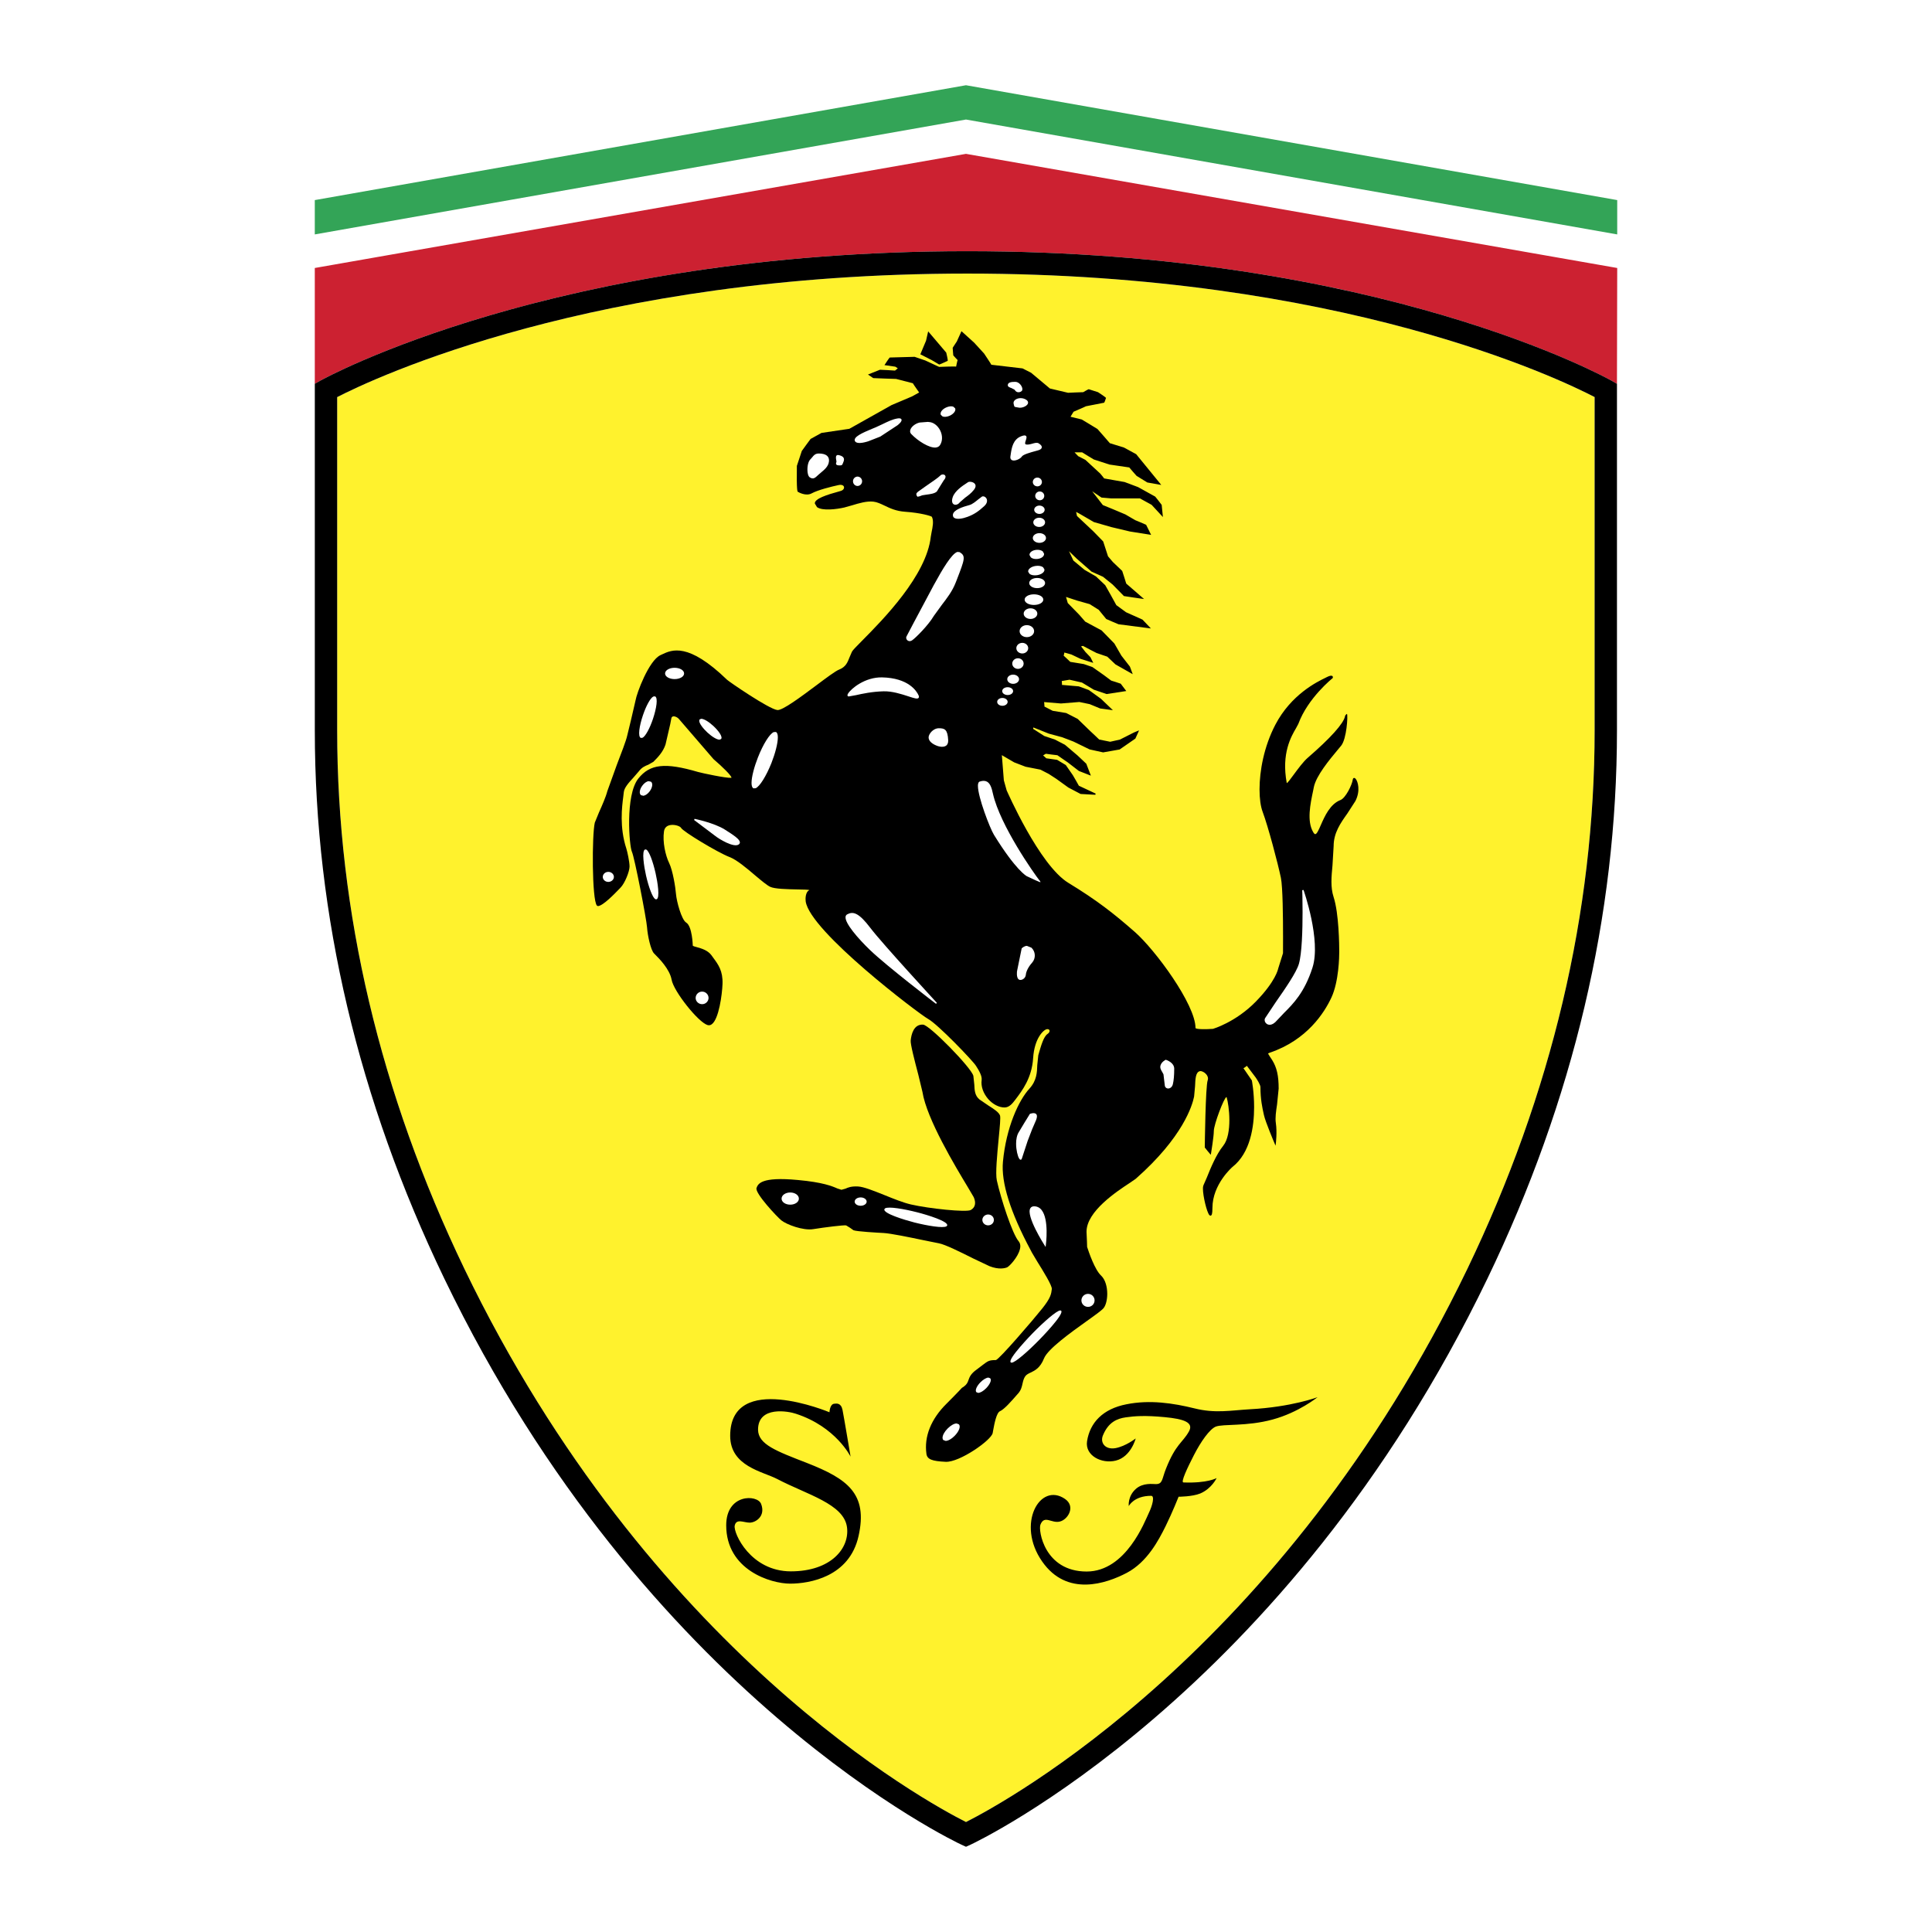
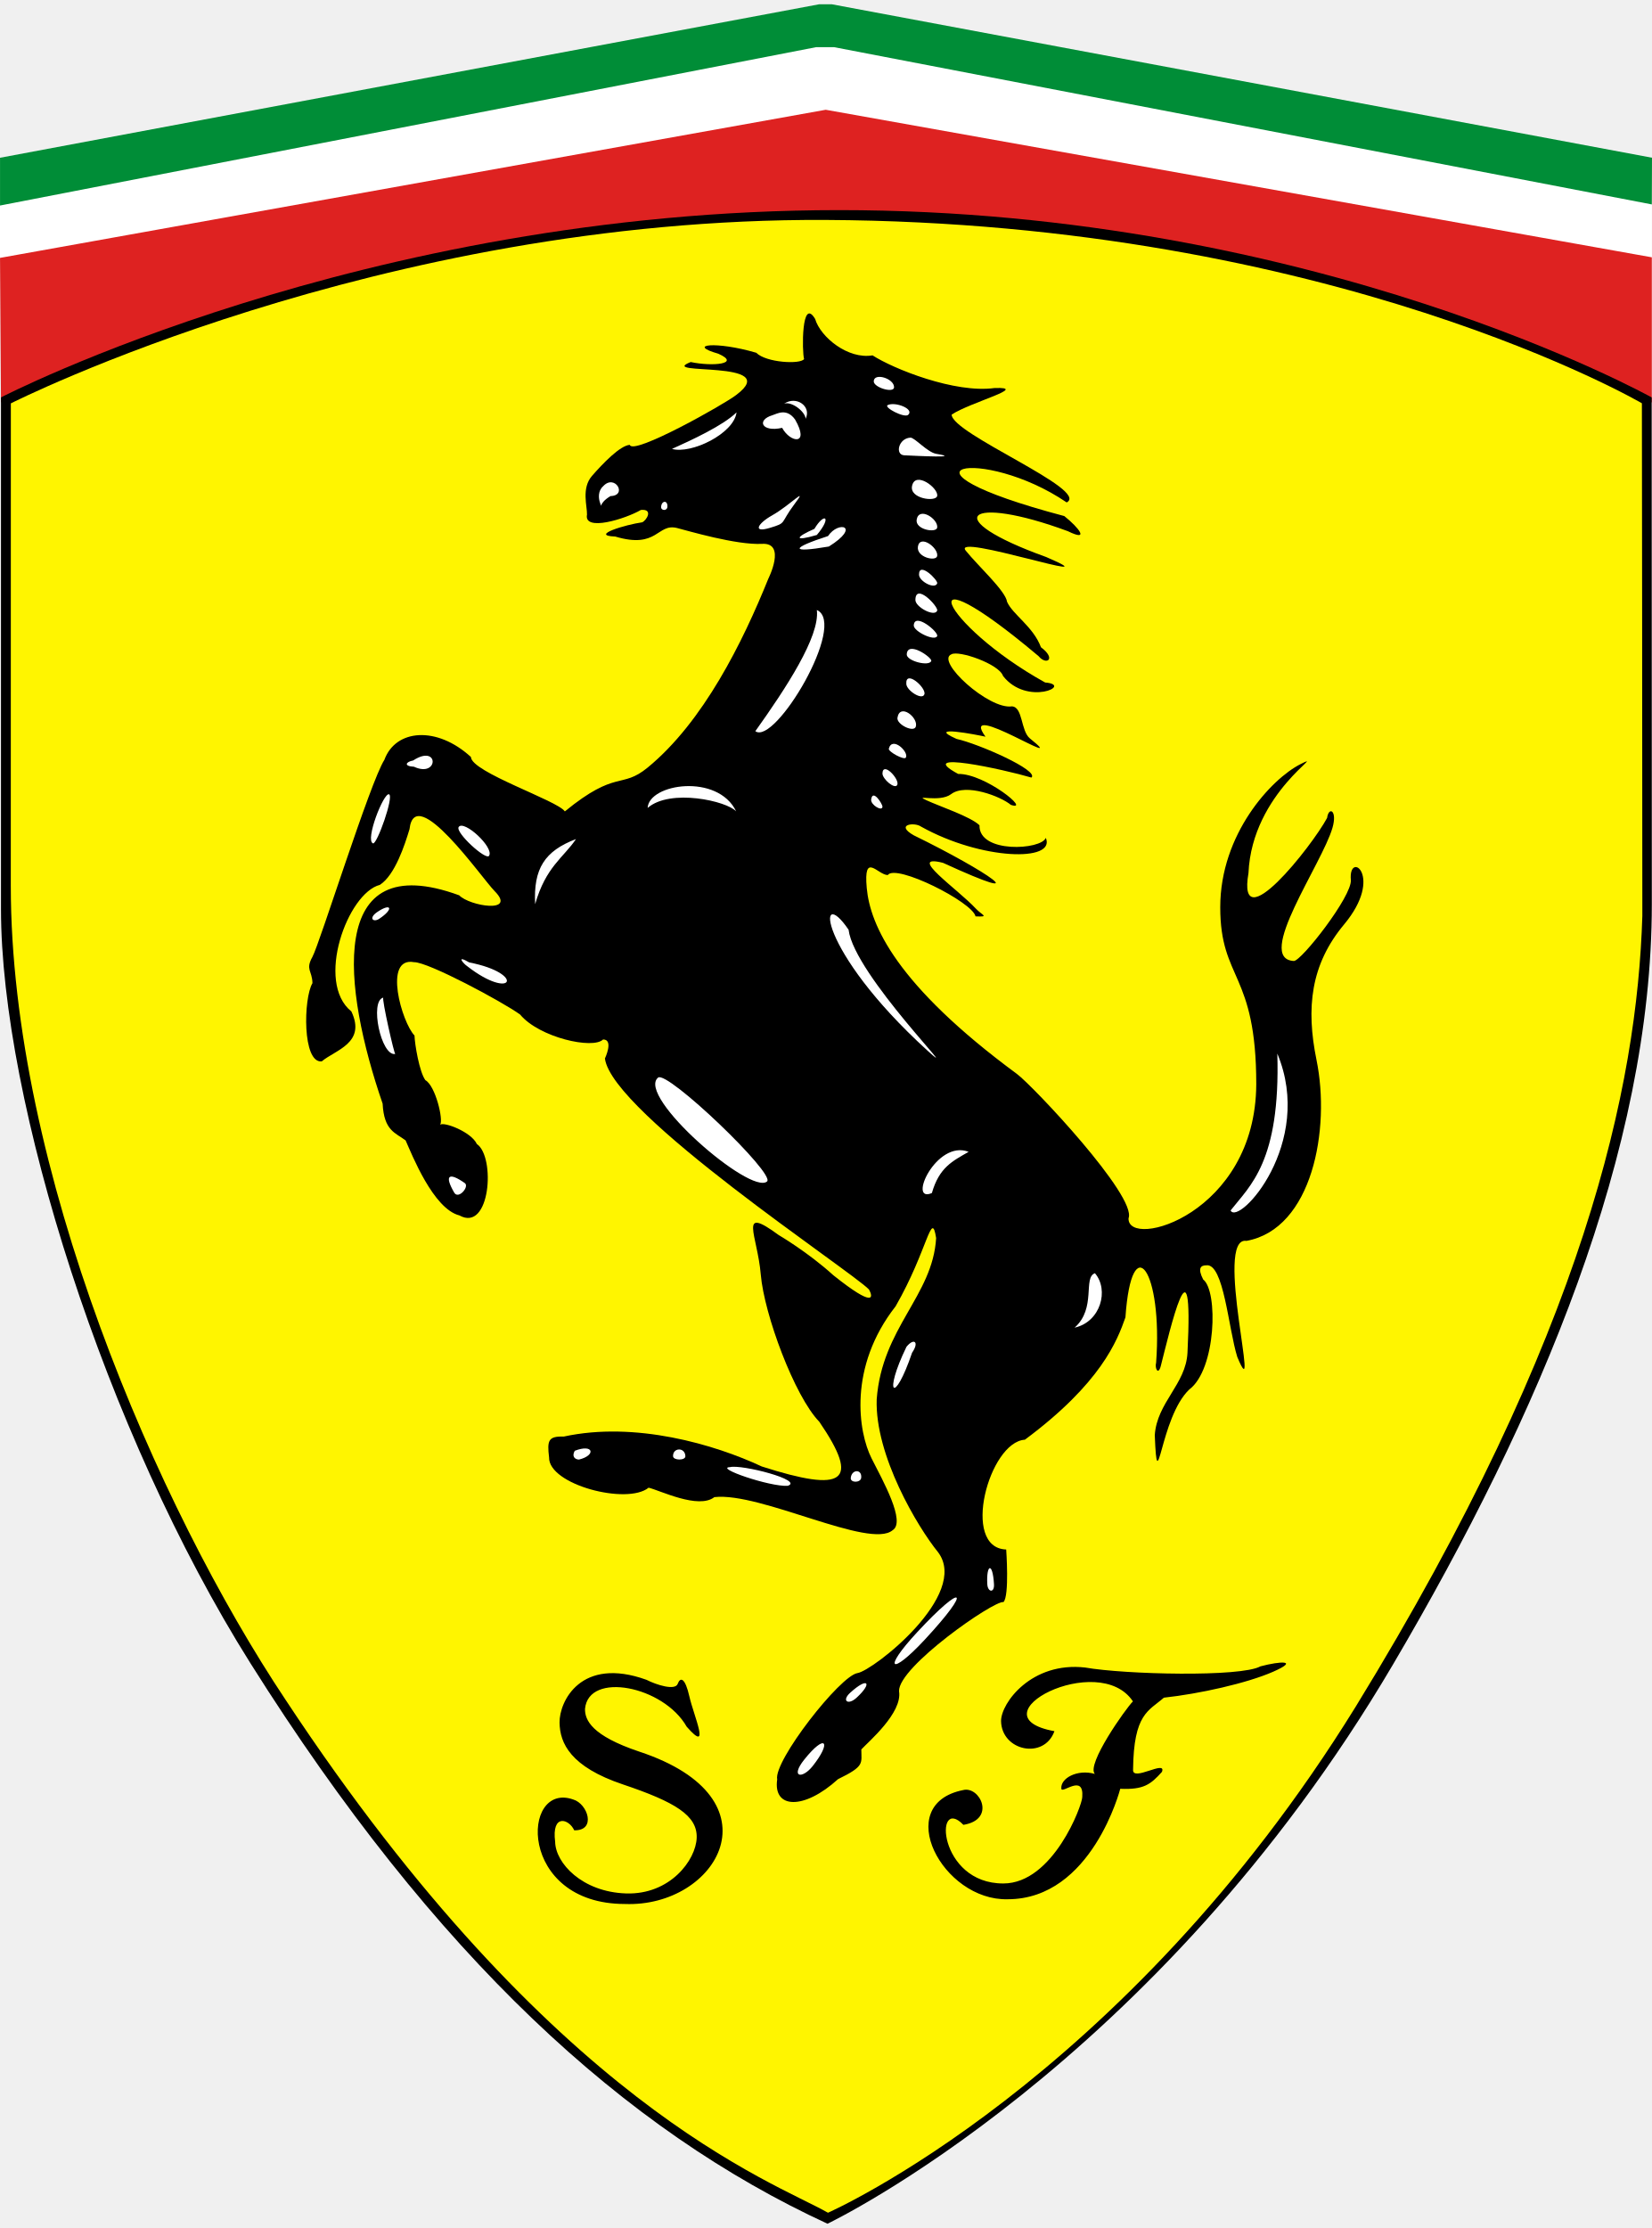
- <svg xmlns="http://www.w3.org/2000/svg" width="2500" height="2500" viewBox="0 0 192.756 192.756">
-   <g fill-rule="evenodd" clip-rule="evenodd">
-     <path fill="#fff" d="M0 0h192.756v192.756H0V0z" />
-     <path fill="#fff" d="M161.35 23.388v3.349L96.376 15.35 31.407 26.737v-3.349l64.969-11.462 64.974 11.462z" />
-     <path fill="#33a457" d="M161.35 19.963v3.425L96.376 11.926 31.407 23.388v-3.425L96.376 8.504l64.974 11.459z" />
-     <path d="M161.35 26.737L96.376 15.35 31.407 26.737l.001 11.554.563-.319c.229-.128 23.283-12.91 64.53-12.91 41.25 0 64.035 12.785 64.266 12.912l.557.32.026-11.557z" fill="#cc2131" />
-     <path d="M96.502 27.295c37.248 0 59.059 10.482 62.594 12.32v33.262c0 18.134-4.271 36.199-12.689 53.703-18.426 38.232-46.152 53.244-50.03 55.203-3.881-1.959-31.628-16.971-50.049-55.203C37.91 109.076 33.64 91.011 33.64 72.877V39.619c3.567-1.836 25.607-12.324 62.862-12.324z" fill="#fff22d" />
-     <path d="M31.972 37.971l-.563.319v34.587c0 18.474 4.343 36.867 12.909 54.666 20.109 41.75 51.285 56.355 51.597 56.498l.462.211.461-.211c.315-.143 31.465-14.752 51.573-56.498 8.57-17.799 12.914-36.192 12.914-54.666V38.293l-.557-.32c-.23-.127-23.016-12.912-64.266-12.912-41.247 0-64.301 12.782-64.53 12.91zm64.53-10.676c37.248 0 59.059 10.482 62.594 12.32v33.262c0 18.134-4.271 36.199-12.689 53.703-18.426 38.232-46.152 53.244-50.03 55.203-3.881-1.959-31.628-16.971-50.049-55.203C37.91 109.076 33.64 91.011 33.64 72.877V39.619c3.567-1.836 25.607-12.324 62.862-12.324z" />
-     <path d="M106.258 149.551c1.082.748.297 2.047-.504 2.25-.834.227-1.547-.699-1.951.316-.227.545.389 4.674 4.613 4.674 3.943 0 5.824-5.062 6.195-5.824.373-.76.613-1.73.24-1.73-1.73 0-2.234 1.027-2.234 1.027s-.131-.988.729-1.734c.709-.609 1.639-.461 1.975-.461.705 0 .594-.525 1.02-1.564.971-2.445 1.639-2.555 2.27-3.67.523-.908-.465-1.264-2.414-1.447-1.955-.186-3.002-.107-3.875.02-.875.125-1.746.48-2.289 1.818-.291.725.242 1.439 1.266 1.254 1.023-.191 2.008-.965 2.008-.965s-.461 1.832-1.988 2.211c-1.416.348-3.088-.506-2.863-1.939.293-1.859 1.578-3.221 3.922-3.68 2.348-.473 4.688-.111 6.775.402 2.08.525 3.611.207 5.545.094 4.17-.223 6.754-1.207 6.754-1.207s-1.879 1.525-4.484 2.23c-2.605.711-4.928.416-5.68.711-.607.26-1.465 1.465-2.172 2.842-.65 1.266-1.342 2.725-1.043 2.725 2.422.092 3.309-.438 3.309-.438s-.479 1.045-1.633 1.539c-.801.324-2.16.324-2.16.324s-.611 1.547-1.299 2.943c-.693 1.395-1.828 3.574-3.871 4.652-2.051 1.076-5.973 2.418-8.443-1.135-2.613-3.727-.228-7.967 2.282-6.238zM75.933 150.037c.482 1.234-.542 1.877-1.137 1.877-.597 0-1.34-.443-1.495.303-.142.74 1.585 4.557 5.603 4.557 4.02 0 5.883-2.326 5.6-4.41-.315-2.326-4.01-3.25-6.955-4.799-1.441-.756-4.698-1.262-4.698-4.311 0-6.51 9.907-2.352 9.907-2.352s.021-.814.482-.852c.223-.021.671-.109.82.627.147.742.802 4.652.802 4.652s-1.456-2.977-5.452-4.277c-.707-.248-3.798-.836-3.78 1.611.037 1.453 1.808 2.105 4.878 3.297 4.035 1.582 6.102 3.055 5.149 7.297-.907 4.073-4.889 4.743-6.825 4.743-1.932 0-6.378-1.355-6.378-5.824 0-3.16 3.1-3.086 3.479-2.139zM97.102 125.559l1.627.771c.938.363 1.537.203 1.752.113.227-.098 1.086-1.02 1.273-1.805.088-.32.041-.598-.129-.803-.633-.75-1.754-4.195-2.17-6.057-.154-.691.033-2.598.178-4.133.127-1.318.205-2.137.139-2.348-.111-.326-.598-.641-1.158-.996l-.887-.604c-.473-.387-.494-.914-.52-1.48l-.094-.879c-.206-.818-4.369-5.07-5.014-5.109-.935-.061-1.178.965-1.238 1.582-.037.361.38 1.973.756 3.402l.415 1.723c.426 2.709 3.306 7.48 4.534 9.516l.583.99c.252.574.154 1.027-.294 1.281-.435.25-4.178-.141-5.966-.553-.768-.176-1.716-.559-2.641-.934-1.059-.422-2.063-.832-2.643-.861-.677-.035-.998.102-1.247.217l-.406.113-.404-.129c-.496-.219-1.423-.619-3.954-.848-3.689-.346-3.966.396-4.116.797-.183.51 2.072 2.908 2.475 3.229.513.414 2.172 1.045 3.185.877 1.158-.186 3.046-.42 3.28-.373l.38.232.353.25c.32.131 2.382.244 3.005.277.719.039 2.607.43 3.987.719l1.542.311c.604.111 2.16.879 3.417 1.512z" />
-     <path d="M135.264 77.716c-.082-.101-.15-.107-.193-.096-.039.013-.092.05-.107.17-.068.514-.713 1.835-1.225 2.03-1.037.401-1.574 1.617-1.963 2.503-.199.457-.393.893-.547.899-.066.005-.139-.066-.219-.214-.639-1.102-.281-2.787.006-4.145l.066-.333c.234-1.145 1.574-2.749 2.375-3.711l.354-.426c.545-.68.682-2.984.58-3.157-.033-.01-.055.009-.068.029a.13.13 0 0 0-.031.036l-.012-.002v.012c-.033.036-.061.04-.088.156-.143.72-1.459 2.183-3.707 4.127-.461.399-.986 1.12-1.416 1.699-.277.38-.602.818-.688.839-.557-2.972.451-4.671.93-5.492l.223-.417c.951-2.588 3.4-4.548 3.426-4.566.033-.075.033-.155-.027-.206-.094-.072-.266-.041-.537.095l-.148.074c-.854.415-3.43 1.67-5.01 4.692-1.135 2.176-1.574 4.608-1.574 6.442 0 .936.113 1.712.305 2.226.555 1.48 1.527 5.158 1.826 6.602.186.895.215 3.968.215 5.894 0 .941-.004 1.6-.004 1.625-.006 0-.49 1.562-.49 1.562-.002.016-.236 1.236-2.23 3.275-2.008 2.051-4.244 2.703-4.264 2.711-.898.07-1.717.033-1.746-.084 0-2.344-4.014-7.797-6.068-9.596-2.096-1.837-3.771-3.153-6.617-4.885-2.898-1.764-6.121-9.159-6.158-9.231l-.279-.999s-.156-1.995-.199-2.514c.105.06.242.145.242.145l.988.575 1.135.436c.01.003 1.486.292 1.486.292 0 .003.826.426.826.426l.766.498 1.191.86 1.223.643c.025.007 1.469.081 1.469.081l.033-.119s-1.672-.785-1.676-.785c0-.024-.602-1.054-.602-1.054a501.77 501.77 0 0 1-.701-1.009c-.023-.016-.869-.521-.869-.521a50.437 50.437 0 0 0-1.076-.152c0-.009-.211-.19-.32-.288.094-.055.271-.165.271-.165 0 .013 1.152.146 1.156.146 0 .012 1.025.709 1.025.709l1.119.862c.018.009 1.059.413 1.059.413l.137.054-.457-1.189a81.853 81.853 0 0 0-.863-.815l-1.268-1.078c-.01-.009-.996-.517-.996-.517-.01-.002-1.062-.357-1.062-.357 0-.002-1.113-.712-1.113-.712s.012-.076.02-.141c.141.054 1.541.616 1.541.616.008.001 1.342.364 1.342.364-.002-.005 1.119.428 1.119.428-.004-.004 1.609.783 1.609.783.014.007 1.35.297 1.35.297.023.001 1.648-.29 1.648-.29.021-.01 1.57-1.088 1.57-1.088.018-.029.303-.67.303-.67l.061-.148-.498.206c-.004 0-1.406.712-1.408.712l-.971.217c0-.005-1.096-.22-1.098-.22h.002c0-.013-.889-.84-.889-.84l-1.262-1.222-1.141-.584c-.016-.007-1.35-.223-1.35-.223 0-.003-.812-.416-.826-.423.004 0 .006-.015.006-.036 0-.098-.025-.312-.035-.412l1.678.141 1.838-.148c0 .005 1.035.216 1.035.216l1.047.432 1.072.145.193.026-1.195-1.143c-.012-.006-1.205-.868-1.205-.868-.014-.007-1-.368-1-.368-.018-.004-1.662-.143-1.695-.146.014-.001.016-.029.016-.07 0-.1-.016-.242-.025-.315l.777-.132c0 .005 1.244.285 1.244.285 0 .004 1.178.711 1.178.711l1.273.435c.037.001 1.859-.285 1.859-.285l.109-.015-.555-.733c-.031-.024-.947-.309-.949-.309 0-.005-.756-.564-.756-.564l-1.127-.792c-.016-.009-.857-.295-.857-.295-.014-.005-1.34-.217-1.344-.218 0-.014-.652-.614-.666-.624.02-.004.061-.213.076-.308l.701.196.902.43 1.281.406-.283-.565-.498-.52-.436-.562.189-.047c0 .017 1.363.712 1.363.712l1.062.362c0 .006.82.775.82.775.012.01 1.564.886 1.564.886l.156.088-.283-.758c-.008-.017-.85-1.094-.85-1.094l-.701-1.212c-.006-.014-1.275-1.305-1.275-1.305-.012-.012-1.627-.875-1.631-.875 0-.007-.615-.704-.615-.704a406.35 406.35 0 0 1-1.127-1.151c0-.015-.115-.409-.174-.609.191.061 1.094.361 1.094.361l1.264.357c0 .003.902.565.902.565 0 .006.752.919.752.919.027.021 1.225.525 1.225.525l3.053.396.178.022-.838-.882c-.021-.016-1.639-.735-1.639-.735l-.971-.708c0-.013-.543-.987-.543-.987l-.566-1.004c-.01-.015-.924-.876-.924-.876-.014-.01-1.139-.656-1.139-.656l-1.113-.926c0-.009-.268-.564-.439-.934l.773.745 1.477 1.293c.018.011 1.145.514 1.145.514l.965.78 1.121 1.144c.039.018 1.791.265 1.791.265l.219.032-1.779-1.541c0-.028-.402-1.263-.402-1.263a65.086 65.086 0 0 0-.932-.889l-.484-.569c0-.015-.482-1.484-.482-1.484a92.676 92.676 0 0 0-1.002-1.027c0-.008-1.607-1.507-1.611-1.513v-.003c0-.023-.057-.252-.09-.403.123.062.291.151.291.151l1.475.859c.014.007 1.77.509 1.77.509l1.832.434 2.117.338-.498-1.007c-.035-.032-1.088-.461-1.088-.461l-.977-.57c-.01-.003-1.203-.507-1.203-.507l-1.051-.43c0-.01-.682-.89-1.062-1.376.365.245.928.628.928.628.027.009.947.082.947.082l2.885.001c0 .008 1.168.639 1.168.641 0 .004.996 1.078.996 1.078l.131.141-.121-1.212c-.012-.035-.645-.826-.645-.826-.018-.014-1.709-.948-1.709-.948l-1.344-.506c-.01-.003-2.035-.361-2.045-.361v-.003c0-.019-.387-.48-.387-.48-.008-.004-1.482-1.368-1.482-1.368a64.219 64.219 0 0 0-.717-.369c0-.004-.225-.235-.365-.381h.758c0 .012 1.162.71 1.162.71.01.007 1.561.507 1.561.507l1.979.289h-.002c0 .021.734.843.734.843l1.07.657a98.63 98.63 0 0 0 1.219.217l.17.027-2.504-3.068c-.016-.015-1.213-.66-1.213-.66-.01-.006-1.414-.437-1.414-.437 0-.015-1.236-1.417-1.236-1.417-.014-.015-1.562-.946-1.562-.946a64.776 64.776 0 0 0-1.125-.274c.07-.113.303-.497.303-.499.004.011 1.24-.548 1.24-.548 0 .003 1.812-.354 1.812-.354.049-.042.186-.475.186-.475-.023-.073-.797-.575-.797-.575a93.909 93.909 0 0 0-.928-.296c-.057.007-.547.294-.547.296 0-.009-1.516.06-1.516.06 0-.001-1.812-.427-1.812-.429 0-.009-1.867-1.565-1.867-1.565a120.72 120.72 0 0 0-.859-.438c-.021-.004-3.105-.365-3.113-.365 0-.039-.725-1.121-.725-1.121l-.992-1.084c-.004-.006-1.263-1.142-1.263-1.142l-.039.083-.422.934c.002-.009-.416.637-.416.637v.016c0 .119.059.743.059.743.018.039.426.457.435.469-.021 0-.154.65-.154.655-.004-.045-1.692.024-1.695.024 0-.008-1.379-.641-1.379-.641-.009-.006-1.066-.364-1.066-.364-.021-.007-2.48.069-2.48.069-.054.028-.471.674-.471.674l-.056.085 1.082.156c0 .004.16.106.249.163l-.277.226c0-.014-1.505-.083-1.505-.083-.025.004-1.084.433-1.084.433l-.11.047.525.353c.033.012 2.282.083 2.282.083l1.67.43v.002c0 .023.318.477.318.477s.226.319.311.444l-.715.394c.009-.001-2.032.86-2.032.86l-4.219 2.369c-.004-.004-2.778.41-2.778.41-.021.007-1.086.6-1.086.6-.023.016-.878 1.201-.878 1.201-.009.015-.493 1.49-.493 1.49-.038 2.506.062 2.564.098 2.584.083.052.807.462 1.367.162.634-.345 1.991-.684 2.696-.834.348-.071.511.054.54.183.038.141-.067.333-.327.404l-.146.043c-1.226.333-2.477.736-2.436 1.209l.216.361c.547.399 1.969.21 2.724.039l.788-.221c.68-.207 1.453-.438 2.113-.364.381.044.717.208 1.114.395.538.26 1.153.555 2.07.615 1.529.106 2.573.415 2.655.505.205.417.073 1.034-.03 1.53l-.079.449c-.428 3.881-4.761 8.269-6.849 10.374-.564.57-.937.946-1.017 1.103l-.24.555c-.203.515-.368.959-1.03 1.225-.383.149-1.276.821-2.312 1.597-1.496 1.116-3.351 2.504-3.862 2.444-.855-.101-4.848-2.85-5.016-3.019-3.889-3.763-5.516-2.991-6.49-2.531l-.154.072c-1.16.528-2.378 3.814-2.488 4.519l-.47 2.024-.361 1.487c-.107.503-.586 1.739-1.043 2.933l-.938 2.6c-.155.602-.531 1.448-.837 2.132l-.415 1.013c-.289 1.189-.294 7.701.209 8.277l.022.024.099.029c.505-.052 1.589-1.169 2.109-1.708l.12-.125c.44-.442.907-1.622.907-2.118 0-.486-.227-1.502-.317-1.779-.704-2.15-.438-4.199-.31-5.181l.051-.438c.037-.456.494-.961.938-1.445l.561-.649c.308-.41.65-.546.955-.667l.501-.286.078-.081c.332-.333.889-.895 1.133-1.647l.476-2.059.104-.55c.024-.11.08-.171.173-.191.189-.042.472.108.593.269l3.442 3.994c.882.751 1.788 1.647 1.788 1.844l-.001.017c0-.003-.021.001-.021.001-.482.05-2.907-.467-3.31-.582-3.295-.966-4.799-.796-5.959.656-1.322 1.663-.906 6.756-.636 7.314.248.506 1.454 6.711 1.508 7.538.054.811.368 2.261.696 2.594l.09.092c.406.402 1.476 1.477 1.665 2.537.204 1.154 2.655 4.244 3.59 4.521a.46.46 0 0 0 .412-.08c.713-.506 1.037-2.979 1.076-4.023.046-1.301-.421-1.93-.917-2.603l-.19-.263c-.365-.498-1.008-.679-1.432-.798-.181-.051-.429-.111-.429-.167 0-.019-.05-1.925-.658-2.293-.473-.291-.957-2.13-1.014-2.83-.055-.695-.324-2.373-.685-3.11-.365-.74-.672-2.104-.516-3.156.065-.452.387-.594.649-.635.452-.072.974.123 1.055.281.18.362 3.655 2.458 4.827 2.908.728.276 1.713 1.108 2.583 1.85.619.519 1.151.966 1.483 1.125.448.216 1.718.241 2.738.261.541.009 1.103.022 1.179.067-.414.166-.409.892-.375 1.126.423 3.003 11.348 11.252 12.193 11.715.978.525 4.486 4.188 4.793 4.686.318.492.627 1.027.568 1.439-.084.609.16 1.305.648 1.873.467.529 1.076.848 1.639.848.488 0 .814-.438 1.055-.754l.051-.066c.652-.863 1.619-2.127 1.744-4.104.133-2.027 1.059-2.832 1.361-2.885.135-.025.234.016.27.105.037.092-.008.246-.191.367-.4.271-.65 1.168-.924 2.127-.002.008-.102.979-.102.979-.023.725-.051 1.547-.775 2.344-1.084 1.174-2.328 3.881-2.65 7.299-.195 2.059.732 5.025 2.754 8.805l.141.27.547.918c.553.889 1.477 2.367 1.434 2.713-.059.488-.105.871-.947 1.928-.926 1.162-4.305 5.094-4.635 5.156-.672 0-.785.086-1.326.496l-.57.434c-.624.443-.733.775-.838 1.068-.077.221-.15.414-.44.631l-.217.146c-.045.039-.167.211-1.525 1.57-1.557 1.539-2.252 3.281-2.012 5.012.077.541.543.73 1.925.793 1.38.064 4.544-2.15 4.685-2.871l.049-.275c.121-.65.324-1.746.682-1.904.432-.189 1.172-1.043 1.715-1.664l.105-.117c.289-.334.359-.666.428-.982.059-.25.113-.502.277-.732.129-.168.318-.26.537-.361.42-.201.949-.457 1.33-1.414.379-.938 2.641-2.561 4.293-3.742.844-.6 1.506-1.08 1.664-1.291.217-.283.35-.828.35-1.406 0-.686-.184-1.416-.615-1.822-.627-.582-1.217-2.314-1.393-2.857v-.012c0-.225-.021-.637-.055-1.404-.004-.035-.004-.072-.004-.105 0-2.029 3.016-4.014 4.318-4.869l.594-.41c4.721-4.164 5.645-7.33 5.82-8.199l.096-1.041c.029-.721.053-1.408.488-1.498.17-.033.453.104.625.309.098.111.242.342.146.609-.215.584-.287 6.455-.289 6.699.016.041.508.621.508.621l.09.105.027-.137c.006-.068.277-1.668.277-2.234 0-.633 1.018-3.344 1.264-3.391 0 .008.016.031.016.031.119.375.271 1.301.271 2.277 0 .959-.145 1.967-.611 2.551-.707.875-1.27 2.26-1.637 3.174l-.34.777a.865.865 0 0 0-.049.336c0 .744.383 2.33.635 2.625.066.07.119.07.156.057.082-.031.156-.137.156-.76 0-2.373 1.994-4.094 2.018-4.107 1.758-1.395 2.141-3.982 2.141-5.953 0-1.492-.219-2.631-.225-2.662a91.56 91.56 0 0 0-.844-1.23c.041.02.27-.168.346-.229.076.098.877 1.16.877 1.16.135.189.477.74.477.959 0 1.221.188 2.057.322 2.67l.033.145c.141.65 1.02 2.727 1.059 2.816l.094.219.029-.238c0-.01.139-1.096 0-2.025-.08-.521.02-1.16.121-1.85l.16-1.584c0-1.287-.184-2.1-.643-2.84l-.234-.355c-.092-.145-.182-.287-.172-.316l.172-.074c3.713-1.26 5.441-3.994 6.145-5.508.738-1.604.777-4.074.777-4.549 0-.619-.027-3.829-.566-5.478-.316-.973-.215-2.018-.109-3.146l.115-1.931c0-1.321.695-2.302 1.369-3.25l.803-1.244c.525-1.036.246-1.943.035-2.202z" />
-     <path d="M93.703 36.369c.062.004.851-.371.851-.371.035-.071-.148-.818-.148-.818a313.244 313.244 0 0 0-1.717-2.019l-.085-.099-.029.124-.184.809c.001-.008-.545 1.298-.545 1.298l-.025.055 1.15.588.732.433z" />
-     <path d="M94.045 41.552c.182.068.457.038.717-.078.398-.187.633-.507.532-.736l-.183-.165c-.18-.069-.455-.038-.711.08-.341.152-.559.405-.559.62 0 .039.011.081.024.114l.18.165zM100.914 38.717l.328.177a.418.418 0 0 0 .279.23.473.473 0 0 0 .4-.1c.088-.069.109-.198.053-.361-.088-.271-.371-.567-.676-.567-.393 0-.752.045-.752.335.001.163.188.225.368.286zM101.307 39.876c-.152.112-.219.263-.176.416l.031.127c.039.15.053.181.191.197l.25.045c.32.082.826-.117.941-.373.039-.083.07-.244-.148-.396-.375-.25-.837-.196-1.089-.016zM102.33 44.327c-.092-.044-.053-.19.018-.402.057-.173.109-.339.02-.43-.078-.075-.217-.069-.453.019-.85.306-.98 1.172-1.074 1.805l-.029.195c-.049.282.096.378.186.41.293.104.822-.162.941-.365.133-.219.867-.419 1.402-.565l.205-.056c.248-.068.375-.163.393-.292.027-.169-.16-.323-.326-.422-.154-.091-.383-.026-.623.043-.238.065-.494.132-.66.06zM93.346 44.652c.188-.019.335-.092.428-.226.271-.404.285-.976.022-1.495-.254-.495-.689-.812-1.133-.828l.006.002-.097-.013-.818.064c-.432.096-.833.415-.93.729-.049.159-.021.304.088.413.656.695 1.789 1.403 2.434 1.354zM85.291 43.994c.098.241.547.268 1.206.072l.145-.044 1.181-.462 1.711-1.125c.05-.039.497-.375.405-.59-.065-.141-.288-.116-.449-.086-.472.086-.935.313-1.428.553l-.696.323-.307.126c-1.059.438-1.927.831-1.768 1.233zM81.693 45.246c-.356 0-.516.193-.646.364l-.159.18c-.274.235-.358.803-.324 1.235.014.18.065.506.242.61.339.209.501.062.847-.267l.268-.23c.34-.285.735-.608.784-1.105.024-.21-.026-.383-.143-.513-.208-.226-.588-.274-.869-.274zM83.661 45.403c-.102-.022-.163.01-.195.043-.103.101-.061.317-.029.49l.02.121-.021.073c-.023.062-.049.141 0 .208.044.067.151.096.333.096.231.002.254-.022.332-.228l.062-.159c.056-.14.057-.266.004-.366-.095-.176-.331-.243-.506-.278zM85.564 48.487a.47.47 0 0 0 0-.939.463.463 0 0 0-.46.469c0 .259.205.47.46.47zM94.137 47.343a.369.369 0 0 0-.357.134c-.127.148-.9.678-1.465 1.066l-.729.518-.059.057c-.091.086-.136.139-.077.317l.089.125.192-.039.284-.105.409-.064c.403-.052.844-.112 1.052-.325l.271-.443.403-.647c.193-.213.203-.359.176-.442a.245.245 0 0 0-.189-.152zM94.984 49.957c0 .239.119.333.186.366.181.096.441.003.596-.213l.524-.456c.284-.204.601-.434.882-.791.26-.335.148-.541.055-.629-.178-.174-.544-.214-.668-.112l-.151.103c-.343.223-1.155.75-1.359 1.391a1.058 1.058 0 0 0-.065.341zM98.398 49.699c-.107-.156-.291-.221-.428-.154l-.369.28c-.26.212-.584.481-.865.56-.682.183-1.607.488-1.664.956l-.001.061c0 .129.058.206.114.249.259.211.888.086 1.343-.086.698-.258 1.122-.573 1.67-1.071.337-.307.322-.614.2-.795zM95.746 55.089l-.222-.025c-.574.153-1.554 1.841-2.242 3.099l-.123.218-2.062 3.87-.647 1.232c-.072.112-.047.276.061.383.1.1.275.155.487.021.344-.229 1.599-1.474 2.181-2.452l.775-1.069c.497-.649 1.063-1.375 1.395-2.24l.117-.298c.787-2.041.91-2.353.28-2.739zM103.5 47.65a.447.447 0 0 0-.457.437c0 .241.205.437.457.437s.453-.196.453-.437a.444.444 0 0 0-.453-.437zM103.283 49.473c0 .242.205.438.457.438a.442.442 0 0 0 .447-.438.443.443 0 0 0-.447-.438.45.45 0 0 0-.457.438zM103.703 50.442c-.285 0-.521.189-.521.415 0 .229.236.416.521.416.289 0 .523-.186.523-.416.001-.226-.234-.415-.523-.415zM103.682 51.654c-.328 0-.59.207-.59.462 0 .253.262.46.59.46s.586-.208.586-.46c0-.255-.258-.462-.586-.462zM103.703 53.192c-.361 0-.66.215-.66.486 0 .267.299.482.66.482.363 0 .656-.215.656-.482 0-.271-.293-.486-.656-.486zM103.48 55.77c.41-.036.711-.261.688-.521l-.129-.236c-.141-.119-.387-.179-.637-.156-.396.036-.689.25-.689.495l.002.025.133.235c.144.122.379.182.632.158zM102.584 57.056l-.002-.012.002.012zM103.457 57.389c.459-.068.783-.32.746-.58l-.135-.216c-.16-.123-.447-.172-.74-.129-.451.063-.783.32-.746.58l.139.215c.162.124.443.171.736.13zM102.684 58.17c0 .283.344.509.795.509.449 0 .789-.226.789-.509s-.34-.506-.789-.506c-.452.001-.795.223-.795.506zM104.09 59.825c0-.3-.41-.529-.934-.529-.518 0-.928.229-.928.529 0 .298.41.531.928.531.524 0 .934-.233.934-.531zM103.494 61.222c0-.293-.307-.53-.678-.53-.377 0-.684.237-.684.53s.307.531.684.531c.372 0 .678-.238.678-.531zM103.174 62.969c0-.329-.324-.6-.727-.6-.398 0-.721.271-.721.6 0 .332.322.599.721.599.403 0 .727-.267.727-.599zM102.584 64.669c0-.296-.266-.531-.59-.531-.322 0-.594.234-.594.531 0 .291.271.529.594.529.324.001.59-.238.59-.529zM101.562 65.675c-.312 0-.57.237-.57.531 0 .291.258.528.57.528.311 0 .566-.238.566-.528.001-.294-.255-.531-.566-.531zM101.08 68.226c.32 0 .592-.206.592-.461s-.271-.458-.592-.458c-.322 0-.586.204-.586.458s.264.461.586.461zM100.537 69.343c.297 0 .541-.173.541-.391 0-.217-.24-.389-.541-.389-.311 0-.547.171-.547.389s.244.391.547.391zM100.01 70.417c.283 0 .523-.175.523-.392 0-.215-.24-.39-.523-.39-.291 0-.521.175-.521.39-.001.217.23.392.521.392zM84.592 69.466l.094.018.712-.128c.632-.14 1.584-.353 2.755-.384.856-.023 1.784.276 2.458.496.612.204.917.292 1.033.166.073-.083.028-.204-.012-.289-.184-.397-.99-1.702-3.62-1.762-1.709-.039-3.102 1.123-3.4 1.614-.059.1-.075.174-.045.229l.025.04zM94.372 74.41c.167-.107.239-.296.228-.567-.056-1.064-.341-1.185-.928-1.185-.595 0-1.025.597-1.025.907 0 .291.214.546.629.754.235.124.776.301 1.096.091zM102.441 87.417c.848.396 1.146.537 1.273.576.004 0 .008.012.008.012s.006-.005.006-.007c.059.018.078.011.092-.009-.008-.006-.041-.056-.059-.07.01-.008.02-.029.02-.029s-.053-.022-.057-.027c-.561-.708-3.939-5.511-4.658-8.672-.113-.521-.246-1.006-.586-1.2-.191-.107-.432-.115-.725-.017h-.002c-.068.02-.117.076-.148.158a.768.768 0 0 0-.037.276c0 1.129 1.203 4.237 1.596 4.876 2.174 3.529 3.236 4.109 3.277 4.133zM130.053 88.79l-.129.025c.004.02.033.963.033 2.174 0 1.766-.061 4.121-.367 5.179-.248.857-1.385 2.498-2.303 3.811 0 0-1.068 1.602-1.068 1.604a.344.344 0 0 0-.045.176c0 .158.08.307.221.4.107.074.494.264 1.033-.379l.682-.721c.91-.908 2.041-2.035 2.838-4.523.874-2.731-.88-7.699-.895-7.746zM101.604 97.688c.082.082.215.105.354.055a.584.584 0 0 0 .391-.504c.033-.342.271-.801.625-1.193a1.079 1.079 0 0 0-.068-1.496l-.453-.181c-.291.01-.508.243-.52.25a232.03 232.03 0 0 0-.445 2.182v-.002c-.043.121-.082.699.116.889zM116.334 105.742l-.023-.01-.023.01c-.018.014-.398.191-.506.562-.074.25.064.467.172.646l.127.238.055.475.086.699a.333.333 0 0 0 .34.238c.178-.006.385-.143.453-.42.092-.375.137-.883.137-1.559-.002-.617-.783-.871-.818-.879zM93.472 100.055c-.051-.059-5.451-5.919-6.618-7.454-1.189-1.573-1.757-1.692-2.339-1.37a.306.306 0 0 0-.153.239c-.084.639 1.265 2.185 2.446 3.32 1.651 1.589 6.528 5.324 6.578 5.361l.086-.096zM72.307 82.76c-1.094-.679-2.988-1.056-3.007-1.064l-.05.115 2.101 1.584c.346.284 1.875 1.233 2.369.845a.247.247 0 0 0 .098-.208c-.016-.285-.546-.666-1.511-1.272zM71.794 73.795l.148-.063c.189-.213-.246-.818-.775-1.307-.477-.44-.962-.724-1.216-.71l-.144.062a.195.195 0 0 0-.044.134c0 .276.378.764.817 1.174.478.44.967.726 1.214.71zM77.408 73.03l-.215.013c-.408.171-1.056 1.208-1.573 2.521-.364.927-.639 1.938-.639 2.547 0 .289.062.485.2.543l.212-.013c.408-.174 1.054-1.213 1.577-2.522.363-.929.635-1.94.635-2.55 0-.287-.059-.484-.197-.539zM67.302 66.626c-.527 0-.947.25-.947.566 0 .314.42.561.947.561.535 0 .951-.247.951-.561 0-.316-.416-.566-.951-.566zM63.941 73.623l.164-.015c.285-.14.716-.915 1.041-1.882.344-1.029.532-2.134.199-2.252l-.161.017c-.29.143-.72.916-1.042 1.882-.35 1.03-.527 2.135-.201 2.25zM64.821 78.946c.28-.375.336-.797.128-.955l-.242-.052c-.202.026-.443.196-.623.447-.28.375-.336.796-.129.951l.243.057c.201-.031.445-.199.623-.448zM64.499 84.776l-.023-.014-.105-.011c-.378.088-.112 1.734.083 2.6.277 1.209.652 2.185.912 2.347l.022.016.103.011c.384-.088.112-1.742-.082-2.6-.275-1.216-.646-2.186-.91-2.349zM60.691 86.986c-.305 0-.551.226-.551.508 0 .268.246.494.551.494.303 0 .557-.226.557-.494.001-.282-.253-.508-.557-.508zM70.047 98.934a.64.64 0 0 0-.643.631c0 .34.289.621.643.621a.635.635 0 0 0 .646-.621.64.64 0 0 0-.646-.631zM101.676 115.58c.02.031.078.135.166.125l.037-.002.068-.102.58-1.768.453-1.178.387-.896c.119-.301.119-.502.002-.619-.186-.17-.57-.025-.617-.008-.031.025-1.09 1.793-1.09 1.793-.207.316-.285.742-.285 1.18 0 .624.156 1.247.299 1.475zM104.322 124.412l.021-.178c.014-.105.332-2.564-.424-3.514a.922.922 0 0 0-.652-.365c-.227-.021-.383.045-.469.188-.461.754 1.348 3.594 1.428 3.717l.096.152zM108.557 129.09a.656.656 0 0 0-.664.65c0 .365.297.648.664.648a.649.649 0 1 0 0-1.298zM98.586 121.17c-.311 0-.576.242-.576.541 0 .307.266.543.576.543.318 0 .574-.236.574-.543 0-.299-.256-.541-.574-.541zM105.852 130.76l-.07-.016c-.344 0-1.646 1.139-2.756 2.275-.098.104-2.508 2.576-2.189 2.898l.018.02.078.016c.348 0 1.648-1.143 2.752-2.273.104-.105 2.518-2.568 2.189-2.902l-.022-.018zM98.615 137.443c-.201 0-.516.188-.797.469-.336.336-.58.801-.4.992l.012.012-.012-.012.178.064c.205 0 .521-.184.801-.471.328-.34.58-.795.393-.988l-.175-.066zM95.44 142.018c-.247 0-.596.203-.901.512-.319.32-.502.674-.502.92 0 .094.025.17.084.223l.225.086c.243 0 .602-.197.901-.508.443-.453.621-.938.42-1.148l-.227-.085zM78.841 118.975c-.476 0-.863.271-.863.613 0 .34.388.602.863.602.48 0 .863-.262.863-.602.001-.342-.383-.613-.863-.613zM85.871 119.467c-.338 0-.601.182-.601.422 0 .225.263.41.601.41.326 0 .596-.186.596-.41 0-.235-.27-.422-.596-.422zM94.451 122.338l.052-.08c.097-.404-1.927-1.035-3.009-1.309-1.299-.332-2.843-.598-3.184-.393l-.024.016-.055.084c-.098.408 1.925 1.031 3.009 1.314 1.298.326 2.842.584 3.188.381l.023-.013z" fill="#fff" />
-   </g>
+ <svg xmlns="http://www.w3.org/2000/svg" clip-rule="evenodd" fill-rule="evenodd" height="2500" stroke-linejoin="round" stroke-miterlimit="2" viewBox="524.216 622.608 16670.288 22392.702" width="1854">
+   <path d="m8858.54 1701.25-8334.06 1484.24s-.264-536.994-.012-537.438l8332.09-1651.36 8336.02 1635.78c-.641.912.013 548.139.013 548.139l-8334.06-1479.36z" fill="#fff" />
+   <path d="m534.242 4641.22-9.756-1459.76 8332.09-1494.48 8336.02 1488.61v1465.18s-3417.9-1894.37-8334.78-1894.37-8323.59 1894.81-8323.59 1894.81h.014z" fill="#de2221" />
+   <path d="m524.499 2171.32v481.823l8236.05-1597.86h179.689l8252.37 1586.73 1.896-471.125-8277.05-1548.28h-127.049l-8265.94 1548.71.012.01h.023z" fill="#008d37" />
+   <path d="m534.242 4588.96v5164.47c0 1930.24 1047.86 5271.65 2517.04 7606.86 1863.79 2962.49 3780.69 4713.06 5823.23 5655.02 0 0 3314.87-1579.13 5706.26-5642.2 1483.79-2520.97 2611.87-5187.08 2611.87-7671.91l-1.468-5112.01s-3385.37-1889.72-8198.32-1889.72c-4812.93 0-8458.58 1889.5-8458.58 1889.5l-.023-.005z" />
+   <path d="m633.662 4649.29s-.518 4837.88-.518 4867.81c0 2848.16 1474.39 6265.98 2774.04 8214.16 2701.19 4094.48 4920.68 4857.67 5472.18 5173.05 0 0 2981.07-1310.62 5325.72-5106.58 2324.6-3785.43 2839.03-6268.61 2891.97-7977.34 0-1673.9-4.59-5172.12-4.59-5172.12s-3117.1-1822.67-8233.91-1849.65c-4520.75-23.843-8224.89 1850.68-8224.89 1850.68z" fill="#fff500" />
+   <path d="m7047.45 17527.4c102.29 52.115 289.921 111.092 315.642 40.641 25.71-70.451 74.377-64.455 117.824 128.562 43.488 193.027 221.759 587.964-27.264 304.076-233.006-411.214-990.648-560.753-1026.08-179.948-1.946 113.816 68.08 270.466 547.189 431.22 1440.23 475.439 785.897 1574.37-145.657 1537.37-1083.72-1.12-1047.87-1238.88-521.342-1054.51 148.923 43.351 236.639 317.548 10.83 310.891-51.751-114.628-229.794-172.464-192.425 116.529 3.28 213.342 271.46 506.422 715.745 520.701 444.256 14.321 705.095-336.519 712.603-561.685 7.504-225.126-218.004-361.15-745-538.429-526.999-177.277-636.145-413.916-638.826-624.453-2.711-210.546 213.973-670.013 876.76-430.961zm4909.07 217.786c-346.454-521.383-1627.43 148.437-791.987 300.711-104.577 290.101-533.885 200.023-538.688-103.119 0-181.802 308.519-600.939 848.502-539.153 402.082 70.595 1571.95 98.294 1768.79-11.866 206.871-55.054 392.867-61.486 127.277 54.785-265.551 116.278-743.976 222.341-1101.41 261.242-154.208 134.866-305.113 160.129-310.985 725.924-9.391 126.584 341.074-104.298 291.176 22.823-114.715 127.876-184.525 180.86-420.648 170.629 0 0-285.346 1114.39-1136.18 1114.39-658.325 16.659-1168.66-956.292-450.799-1101.1 169.491-46.026 339.458 296.529 4.224 350.403-297.045-308.862-257.202 593.918 403.305 591.413 502.011 0 796.212-790.257 796.212-871.757 18.268-240.72-205.218-28.168-211.16-84.167-11.131-104.884 160.597-200.052 338.258-149.327-89.524-93.157 310.622-658.507 384.108-731.836zm-2663.16-4155.486c-187.672-193.218-2595.42-1778.44-2664.9-2330.86 0 0 91.42-191.899-18.42-191.899-100.637 102.367-644.606-19.236-837.588-251.664-184.008-132.225-927.495-530.092-1069.87-528.156-315.788-58.118-122.995 608.622 4.359 739.955 2.547 88.095 48.926 367.406 109.715 450.459 100.854 55.422 183.616 398.884 149.404 449.681 38.081-32.383 313.749 72.519 369.911 194.363 190.306 128.913 136.494 894.312-175.641 720.667-264.599-66.491-480.275-616.155-543.089-756.824-102.467-77.141-218.218-96.731-231.896-370.813-400.323-1161.97-577.915-2596.16 772.748-2101.99 103.91 109.116 585.119 186.754 356.658-43.312-127.976-128.875-803.105-1104.67-858.204-624.03-47.631 157.957-146.298 463.361-299.067 561.861-326.514 83.239-653.527 983.568-287.511 1277.04 151.666 320.153-164.384 389.398-299.24 503.918-196.275 19.798-185.266-635.119-93.491-789.306-3.024-128.53-72.782-134.608-.653-264.473 72.181-129.814 582.196-1763.92 726.496-1988.78 113.884-310.932 529.649-343.383 873.197-28.432 3.734 152.967 875.58 439.638 947.831 548.88 523.197-427.478 567.68-222.644 835.348-442.11 563.65-462.149 960.952-1268.83 1217.68-1905.07 0 0 184.866-365.761-62.044-352.257-260.32 14.227-753.862-133.336-858.597-159.717-202.828-51.089-193.736 215.119-624.112 85.983-263.384-9.838 105.781-120.309 271.937-143.544 45.002-19.155 115.153-137.237-12.9-124.728-153.857 89.574-578.262 222.413-543.867 46.945 3.191-82.193-58.324-265.423 50.136-390.019 108.505-124.593 283.535-307.183 381.727-313.696 29.602 111.363 964.967-415.708 1075.74-504.477 479.499-360.431-816.004-190.488-461.112-331.029 222.671 47.194 510.42 18.285 278.575-84.007-324.941-92.971-23.417-129.029 383.195-9.493 98.677 100.56 447.539 118.786 482.34 63.212-21.218-69.673-27.584-636.9 111.661-404.214 54.432 184.555 333.017 409.341 579.286 367.197 208.951 135.279 830.406 385.119 1230.75 329.571 358.303-12.292-235.903 139.816-432.422 267.62-2.127 193.273 1400.37 761.024 1160.81 886.596-849.255-579.239-1924.13-365.116-24.249 137.496 151.951 121.83 257.047 260.97 36.458 152.769-1021.78-378.084-1316.25-133.329-219.256 260.453 736.454 316.577-975.231-255.001-810.407-62.767 119.469 149.185 402.361 405.839 415.564 514.737 57.568 129.475 264.959 250.751 342.172 458.575 158.027 117.13 56.172 186.493-24.075 89.566-1352.28-1138.78-995.455-322.828 66.135 265.849 290.896 23.379-183.042 244.076-425.131-66.361-38.705-120.225-447.892-261.624-520.57-218.044-164.458 65.854 377.43 560.517 610.476 525.229 111.93 5.88 88.096 247.127 181.42 323.356 444.044 355.947-735.361-412.236-447.917-17.277-84.22-19.324-614.532-121.879-292.165 22.371 222.723 48.874 837.898 319.476 755.531 390.01-276.892-82.144-1193.5-282.516-739.304-36.707 271.043-4.965 743.598 382.177 532.162 312.309-102.757-86.209-455.105-221.418-603.143-108.544-116.641 88.935-389.408-2.548-248.113 62.208 141.256 64.758 444.122 164.635 534.33 251.873-7.953 288.227 626.549 248.344 669.213 126.81 105.135 245.031-649.994 226.257-1258.08-112.874-66.746-48.367-266.751-21.826-74.159 87.578 741.578 361.986 1273.43 725.734 294.966 277.591-379.965-95.588 150.714 266.42 331.298 461.93 61.269 66.331 143.233 84.946-3.107 78.217-29.239-144.114-805.717-534.431-885.641-416.888-100.966-.539-246.135-241.135-212.1 130.806 34.088 371.898 296.052 977.022 1514.59 1875.18 160.552 118.339 1214.77 1236.47 1127.13 1456.78-12.438 318.35 1282.03-39.943 1288.86-1351.72 0-1136.91-363.44-1046.14-363.44-1786.53 0-740.338 517.981-1296.19 809.321-1443.31 291.353-147.125-488.612 278.328-524.573 1099.5-118.942 687.203 638.794-269.059 793.488-557.065 16.57-118.415 105.561-77.845 54.306 99.393-106.493 368.25-786.952 1321.93-390.131 1343.89 73.612 4.073 589.553-653.744 575.496-817.693-26.059-303.941 341.661-42.139-68.516 449.295-337.285 404.102-385.49 842.112-277.9 1367.82 142.486 696.206-42.11 1704.07-707.068 1824.49-334.059-53.19 157.307 1771.94-92.673 1170.65-89.3-284.875-136.263-948.307-312.62-924.088-56.172 0-89.867 29.209-31.187 143.149 151.774 115.637 131.168 907.118-140.22 1109.43-297.789 282.558-320.415 1150.11-348.385 460.729 22.204-330.12 313.974-513.085 330.048-831.201 64.292-1272.35-181.126-211.735-269.431 133.787-24.807 97.066-62.975 24.385-46.979-34.124 69.075-928.231-246.477-1370.46-309.722-456.714-82.792 236.381-247.126 664.059-1014.56 1234.37-362.416 22.571-649.927 1092.62-188.668 1107.8 0 0 33.568 469.313-27.345 530.229-98.945-16.431-1062.58 654.246-1054.08 899.322 37.184 218.921-311.688 512.314-380.442 587.654-.217 141.037 37.71 167.316-234.962 299.717-344.645 313.52-657.782 300.774-614.015 2.764v-.003c-39.016-183.881 634.186-1045.7 810.409-1072.89 158.223-24.416 1137.06-791.261 812.561-1219.92-204.841-251.955-637.956-975.593-618.894-1541.55 53.566-724.206 564.974-1042.73 599.736-1627.62-47.652-298.025-81.51 117.887-408.698 688.189-481.446 614.595-376.116 1270.96-243.027 1534.07 113.429 224.246 348.3 641.289 213.001 725.159-229.172 196.474-1335.81-387.465-1799.2-333.544-160.751 125.495-548.524-67.998-663.375-95.22-216.344 176.792-1011.09-29.965-1004.5-305.92-20.285-170.03-8.596-214.555 147.851-209.729 721.432-157.137 1524.85 79.87 1998.66 301.666 828.371 265.315 1000.03 162.741 580.407-451.236-250.359-257.74-556.685-1084.02-590.544-1485.04-33.868-400.973-233.15-702.845 180.51-398.821 0 0 292.583 170.625 552.325 406.17 422.85 337.56 400.522 218.209 359.277 143.43z" />
+   <path d="m8639.33 18333.2c215.967-271.048 280.799-181.091 85.071 65.233-105.665 132.979-228.109 114.287-85.071-65.233zm463-674.1c180.257-165.185 230.5-102.023 64.892 49.701-86.533 79.279-151.367 29.543-64.892-49.701zm677.79-612.5c464.668-500.869 566.019-452.745 76.664 74.945-341.734 368.503-435.516 311.864-76.664-74.945zm706.88-483.6c-11.35-201.127 54.036-231.045 67.509 0 5.322 91.261-62.874 82.118-67.509 0zm-2595.95-1181.3c114.808-30.033 752.192 133.289 581.274 188.802-183.248 10.074-741.391-182.699-581.274-188.802zm1218.33 107.9c9.63-87.905 115.03-90.059 105.138 0-5.684 51.74-110.944 52.994-105.138 0zm-2785.37-272.7c191.031-74.271 216.722 46.403 42.545 88.595-41.23-1.166-74.878-31.644-42.545-88.595zm991.98 54.4c-2.782-87.872 121.339-92.602 124.377 0 1.487 45.318-122.971 44.42-124.377 0zm2411.93-1043.7c-181.612 534.468-291.033 422.945-56.515-59.88 74.47-92.454 132.797-51.254 56.515 59.88zm1845.28-802.2c144.872 168.684 57.749 490.737-205.143 549.258 221.868-196.512 82.115-505.868 205.143-549.258zm1840.4-2216c379.445 907.328-391.829 1742.94-471.371 1582.76 193.381-248.314 504.045-489.771 471.371-1582.76zm-8305.96 1402.8c-101.873-175.699-54.883-209.402 106.469-96.554 50.571 35.369-64.293 169.295-106.469 96.554zm2057.56-1160.6c91.863-74.966 1187.42 972.78 1099.16 1048.12-165.953 141.667-1324.99-863.832-1099.16-1048.12zm2762.63 1164.7c73.923-259.45 209.735-322.976 370.863-415.733-326.048-126.996-620.637 525.044-370.863 415.733zm-5535.5-1971.8c-141.208 33.276-22.137 596.372 120.721 568.538-9.495 9.943-138.755-558.084-120.721-568.538zm4694.91-684.62c55.212 455.876 1205.48 1593.21 791.963 1215.69-1120.63-1023.09-1113.04-1689.66-791.963-1215.69zm-3827.55 330.02c575.064 111.786 438.389 394.684-20.626 37.97-39.728-26.705-117.906-118.9 20.626-37.97zm-926.54-510.2c140.824-94.639 167.074-28.8 17.346 70.108-59.322 39.187-111.958-6.526-17.346-70.108zm2003.45-734.71c-316.724 120.99-430.551 297.744-412.219 657.155 107.852-378.739 285.715-468.868 412.219-657.155zm-1183.85-121.64c51.629-76.333 360.657 206.682 306.439 290.809-31.332 48.615-343.23-236.414-306.439-290.809zm-864.51 165.16c39.511 14.817 214.103-477.292 161.528-495.157-54.268-18.44-244.071 464.204-161.528 495.157zm2771.22-357.51c11.833-245.222 707.158-352.161 893.606 35.031-91.334-103.862-664.658-234.638-893.606-35.031zm-2365.89-478.91c262.566-171.426 258.904 179.32 8.024 63.202-106.433-5.435-83.231-49.182-8.024-63.202zm4621.6 393.97c14.333-112.789 115.567 45.653 113.922 73.024-3.066 51.023-120.705-19.653-113.922-73.024zm113.97-264.16c4.866-122.661 172.15 57.069 150.026 114.78-20.712 54.028-152.284-57.873-150.026-114.78zm-1282.79-425.37c306.788-430.398 653.133-954.813 620.639-1222.42 311.661 136.344-422.394 1369.44-620.639 1222.42zm1346.87 176.96c33.653-131.417 206.704 34.98 171.465 90.303-17.429 27.361-179.033-60.747-171.465-90.303zm87.11-311.87c23.671-152.787 212.267-2.474 185.537 88.33-19.175 65.136-195.838-21.846-185.537-88.33zm89.44-340.83c-10.482-151.027 203.15 37.239 182.473 103.3-20.231 64.638-177.757-35.361-182.473-103.3zm4.44-299.27c6.909-143.357 258.225 33.349 247.336 66.24-19.72 59.568-250.571.887-247.336-66.24zm70.85-292.35c7.162-137.092 252.633 67.94 236.141 107.75-23.482 56.688-239.268-47.895-236.141-107.75zm16.46-256.19c.852-180.292 234.716 68.806 219.783 107.632-25.91 67.36-220.12-36.407-219.783-107.632zm36.51-256.37c-.421-137.543 194.89 58.74 183.476 89.078-23.727 63.065-183.266-20.366-183.476-89.078zm-11.03-283.43c20.528-123.772 205.352 10.087 194.533 94.276-7.979 62.091-212.766 15.66-194.533-94.276zm-1044.71-177.81c101.366-170.531 180.775-122.893 24.528 61.68-240.656 70.733-212.528 19.844-24.528-61.68zm137.58 72.58c106.322-159.079 336.585-99.318 8.433 105.584-404.518 69.529-377.897 13.619-8.433-105.584zm894.78-167.85c24.785-132.071 218.491-4.396 206.843 82.208-7.835 58.258-226.365 21.817-206.843-82.208zm-1461.1-39.56c188.234-105.734 375.342-311.266 226.199-112.724-149.126 198.601-69.755 184.433-248.091 237.991-178.333 53.608-119.149-46.077 21.892-125.267zm-1117.97-87.41c4.288-64.673 68.112-69.896 63.337 0-2.959 43.311-66.009 40.305-63.337 0zm2531.8-208.75c30.752-160.67 272.585 22.286 253.551 100.237-14.966 61.291-277.87 26.82-253.551-100.237zm-3117.27 1.45c117.164-129.495 251.172 93.425 74.678 98.874-128.912 76.187-80.992 134.058-105.314 68.194-16.166-43.776-23.124-119.656 30.636-167.068zm3038.88-312.64c-95.426-4.431-59.026-171.532 62.164-178.174 42.202-2.311 171.319 148.546 261.03 163.391 267.559 44.28-179.596 21.451-323.194 14.783zm-1101.74-361.1c152.325 264.376-47.966 236.706-130.502 84.138-206.694 46.422-261.29-78.411-97.726-127.514 44.709-13.433 141.85-76.357 228.228 43.376zm-590.62-71.88c-26.631 214.896-457.105 423.348-651.438 368.46 195.745-87.911 516.624-235.893 651.438-368.46zm480.19-87.66c124.43-83.526 278.608 27.258 216.868 152.593-1.437-70.011-139.57-179.764-216.868-152.593zm1045.28 13.93c75.497-36.913 272.344 39.163 206.207 98.696-38.477 34.636-250.893-76.848-206.207-98.696zm-140.94-240.08c2.261-90.733 207.266-28.295 205.072 60.708-1.55 62.894-206.64 2.183-205.072-60.708z" fill="#fff" />
</svg>
